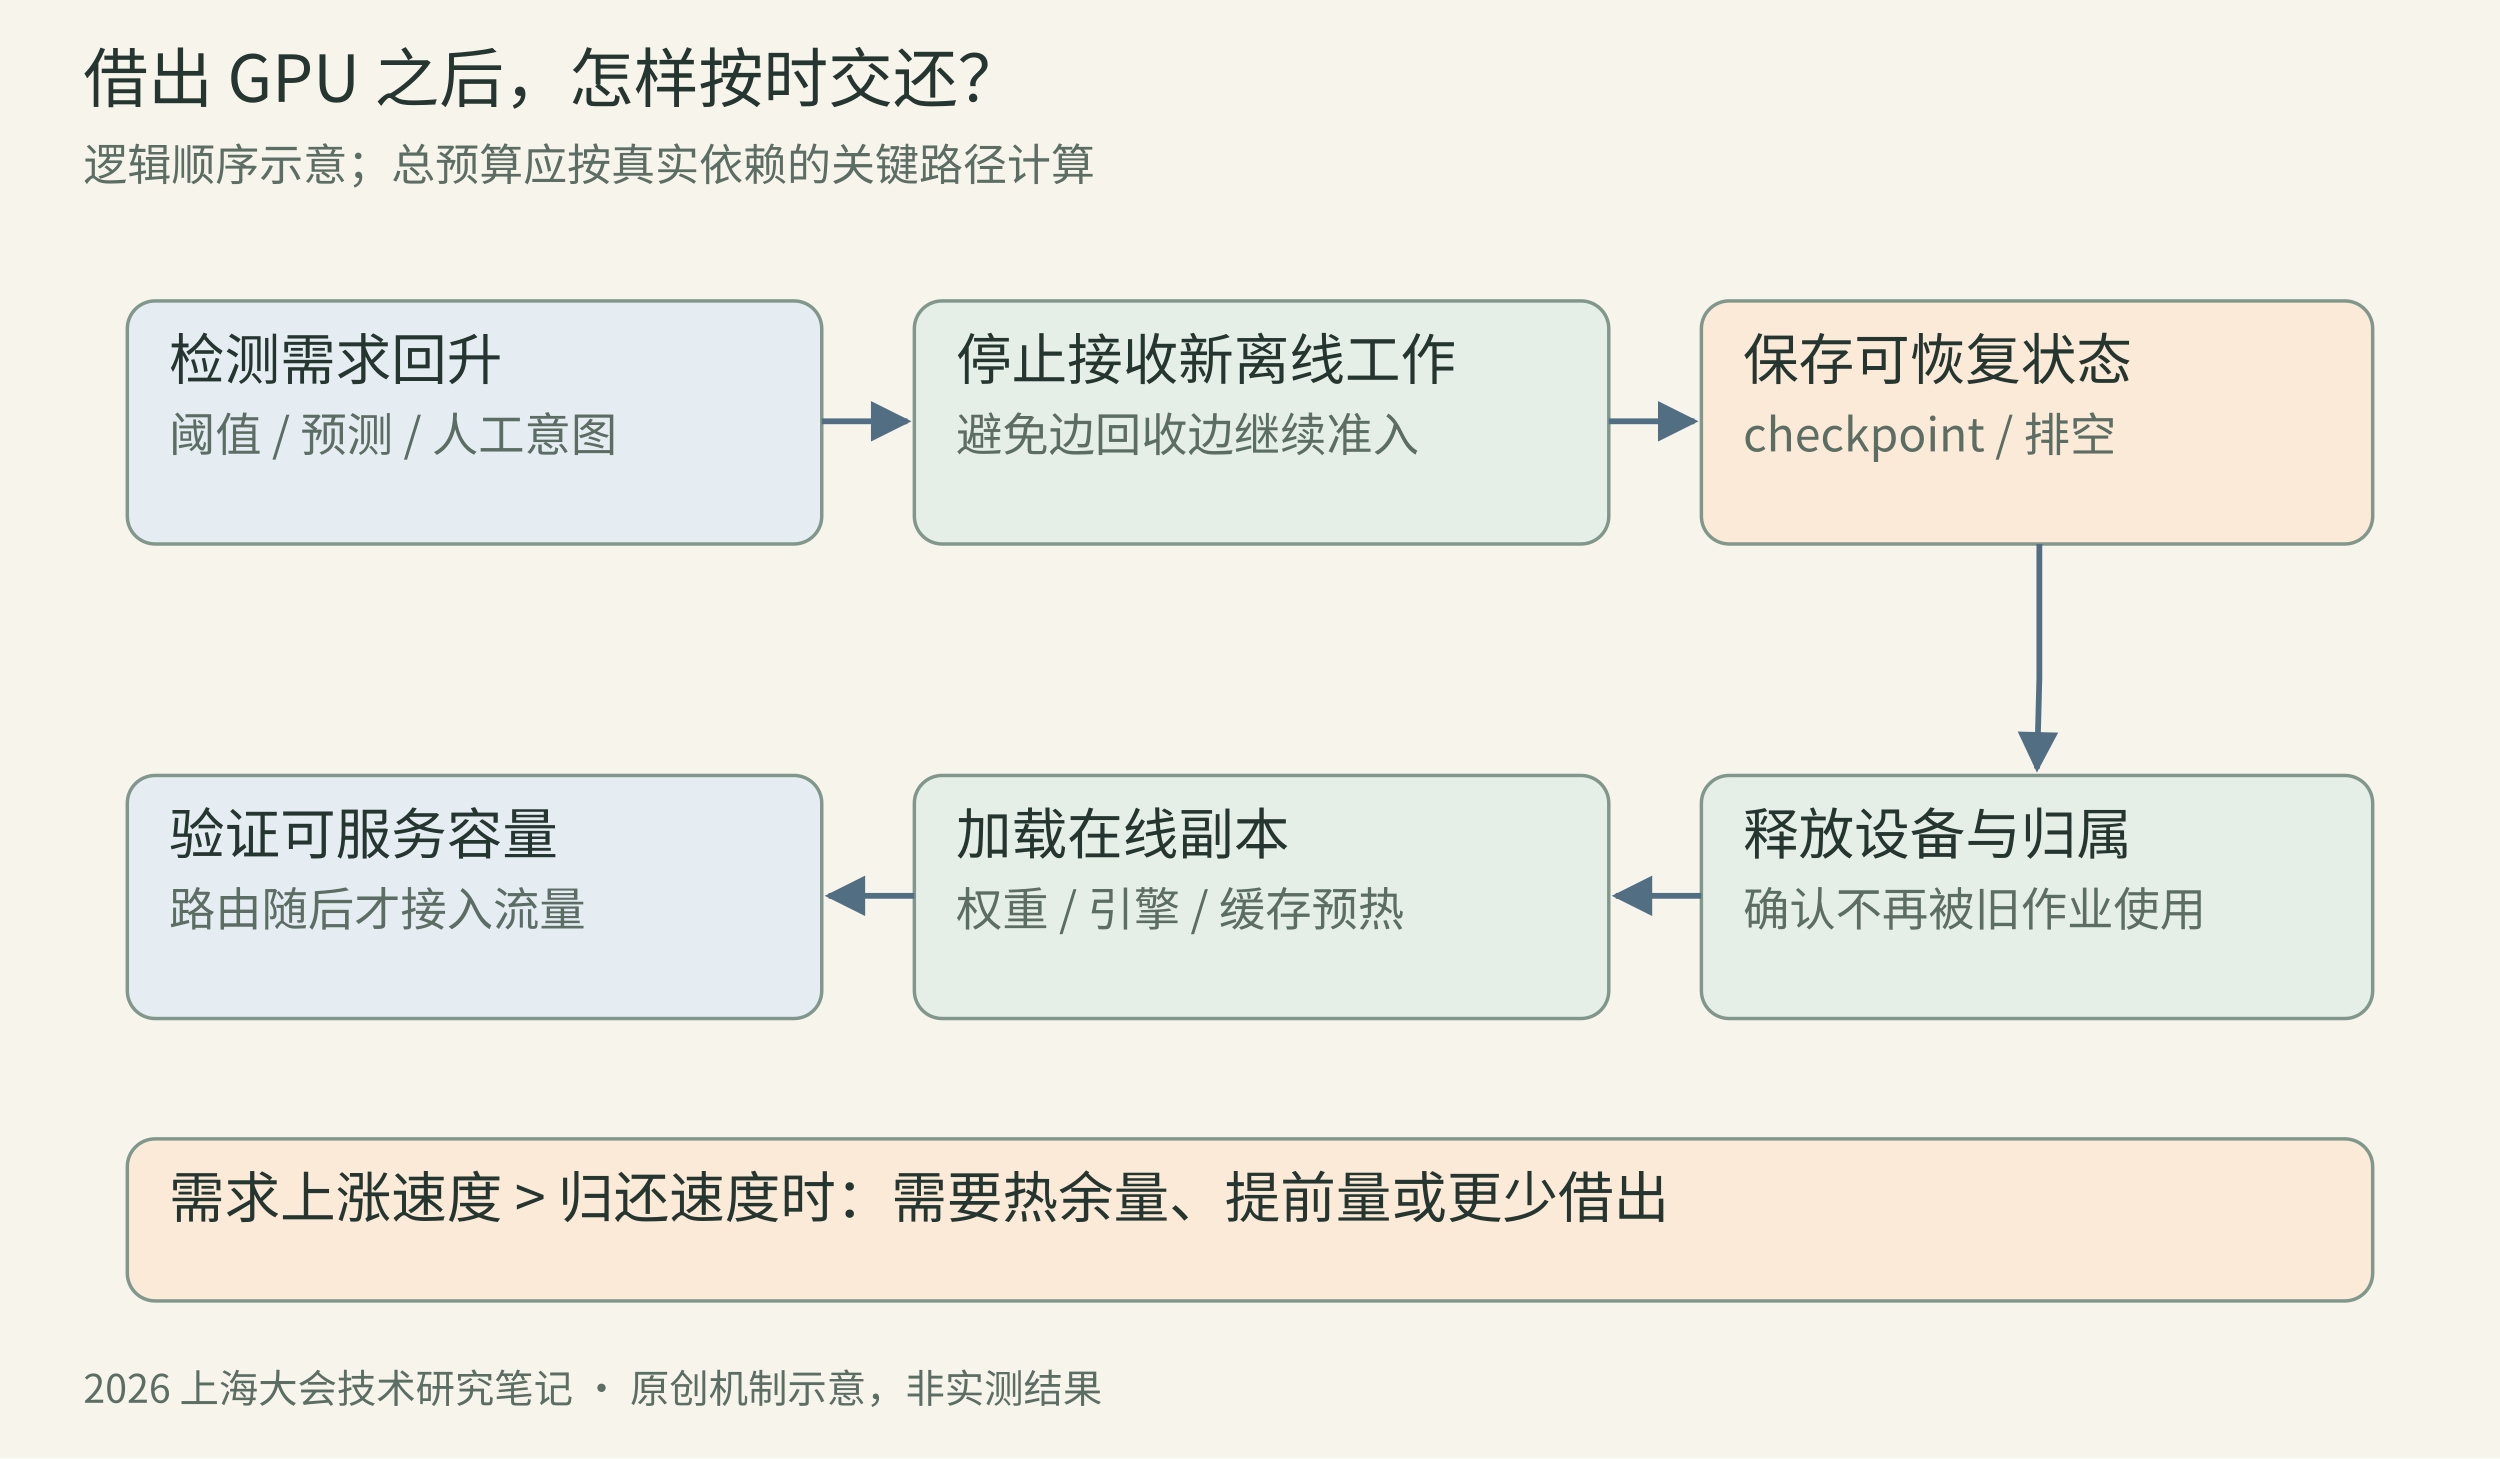
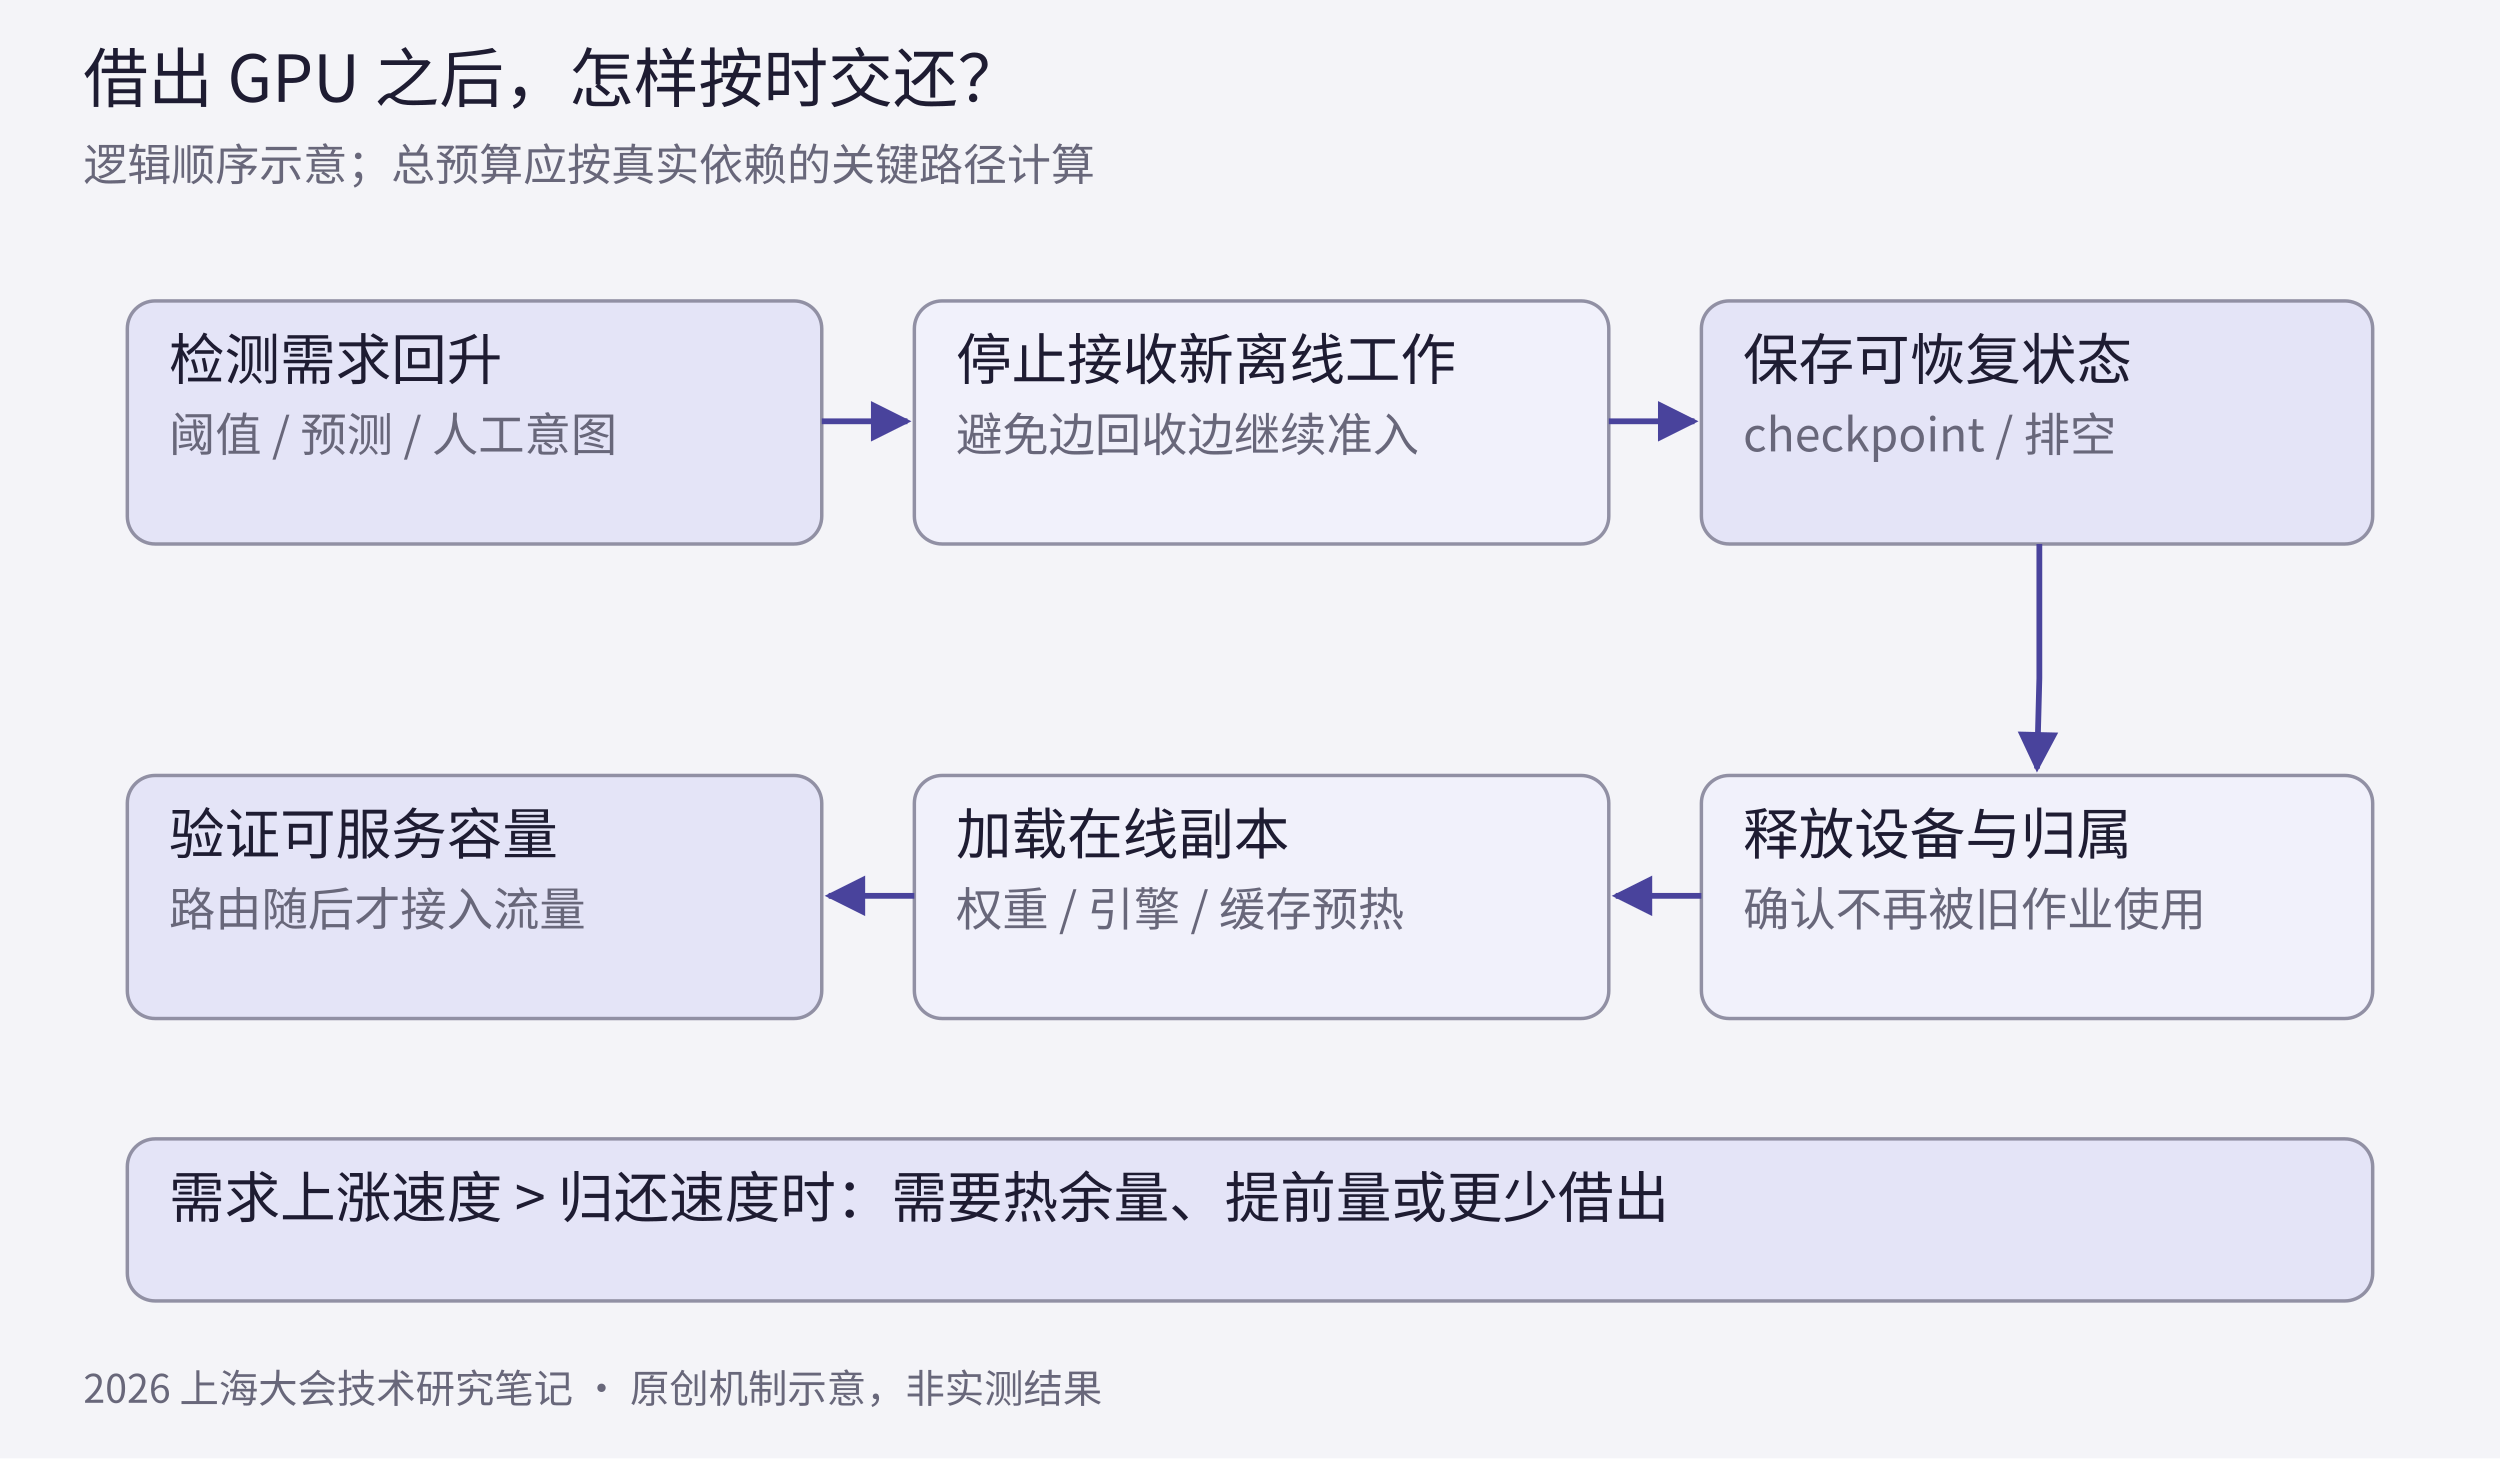
<svg xmlns="http://www.w3.org/2000/svg" viewBox="0 0 1080 630" role="img" aria-labelledby="title desc">
  <defs>
    <marker id="arrow" viewBox="0 0 10 10" refX="9" refY="5" markerWidth="7" markerHeight="7" orient="auto-start-reverse">
-       <path d="M 0 0 L 10 5 L 0 10 z" fill="#526e83" />
+       <path d="M 0 0 L 10 5 L 0 10 z" fill="#49439C" />
    </marker>
    <marker id="data" viewBox="0 0 10 10" refX="9" refY="5" markerWidth="7" markerHeight="7" orient="auto-start-reverse">
-       <path d="M 0 0 L 10 5 L 0 10 z" fill="#197657" />
+       <path d="M 0 0 L 10 5 L 0 10 z" fill="#4D6B33" />
    </marker>
  </defs>
-   <rect width="1080" height="630" fill="#f7f4eb" />
+   <rect width="1080" height="630" fill="#F4F4F8" />
  <g font-family="Microsoft YaHei, PingFang SC, Noto Sans CJK SC, sans-serif">
-     <text x="36" y="44" font-size="28" fill="#25352f" text-anchor="start">借出 GPU 之后，怎样按时交还？</text>
-     <text x="36" y="78" font-size="19" fill="#5c6d64" text-anchor="start">逻辑顺序示意；总预算应按真实依赖的关键路径计算</text>
-     <rect x="55" y="130" width="300" height="105" rx="12" fill="#e5edf3" stroke="#81978b" stroke-width="1.5" />
-     <text x="73" y="164" font-size="24" fill="#25352f" text-anchor="start">检测需求回升</text>
-     <text x="73" y="195" font-size="20" fill="#5c6d64" text-anchor="start">阈值 / 预测 / 人工意图</text>
-     <rect x="395" y="130" width="300" height="105" rx="12" fill="#e5efe8" stroke="#81978b" stroke-width="1.5" />
-     <text x="413" y="164" font-size="24" fill="#25352f" text-anchor="start">停止接收新离线工作</text>
-     <text x="413" y="195" font-size="20" fill="#5c6d64" text-anchor="start">避免边回收边继续准入</text>
-     <rect x="735" y="130" width="290" height="105" rx="12" fill="#faead7" stroke="#81978b" stroke-width="1.5" />
-     <text x="753" y="164" font-size="24" fill="#25352f" text-anchor="start">保存可恢复状态</text>
-     <text x="753" y="195" font-size="20" fill="#5c6d64" text-anchor="start">checkpoint / 排空</text>
-     <polyline points="355,182 392,182" fill="none" stroke="#526e83" stroke-width="2.5" marker-end="url(#arrow)" />
-     <polyline points="695,182 732,182" fill="none" stroke="#526e83" stroke-width="2.5" marker-end="url(#arrow)" />
-     <polyline points="881,235 881,293 880,332" fill="none" stroke="#526e83" stroke-width="2.5" marker-end="url(#arrow)" />
-     <rect x="735" y="335" width="290" height="105" rx="12" fill="#e5efe8" stroke="#81978b" stroke-width="1.5" />
-     <text x="753" y="369" font-size="24" fill="#25352f" text-anchor="start">释放设备与归属</text>
-     <text x="753" y="400" font-size="20" fill="#5c6d64" text-anchor="start">确认不再被旧作业使用</text>
-     <rect x="395" y="335" width="300" height="105" rx="12" fill="#e5efe8" stroke="#81978b" stroke-width="1.5" />
-     <text x="413" y="369" font-size="24" fill="#25352f" text-anchor="start">加载在线副本</text>
-     <text x="413" y="400" font-size="20" fill="#5c6d64" text-anchor="start">权重 / 引擎 / 缓存预热</text>
-     <rect x="55" y="335" width="300" height="105" rx="12" fill="#e5edf3" stroke="#81978b" stroke-width="1.5" />
-     <text x="73" y="369" font-size="24" fill="#25352f" text-anchor="start">验证可服务容量</text>
-     <text x="73" y="400" font-size="20" fill="#5c6d64" text-anchor="start">路由随后才接入流量</text>
-     <polyline points="735,387 698,387" fill="none" stroke="#526e83" stroke-width="2.5" marker-end="url(#arrow)" />
-     <polyline points="395,387 358,387" fill="none" stroke="#526e83" stroke-width="2.5" marker-end="url(#arrow)" />
-     <rect x="55" y="492" width="970" height="70" rx="12" fill="#faead7" stroke="#81978b" stroke-width="1.5" />
-     <text x="73" y="526" font-size="24" fill="#25352f" text-anchor="start">需求上涨速度 &gt; 归还速度时：需要热余量、提前量或更少借出</text>
-     <text x="36" y="606" font-size="17" fill="#5c6d64" text-anchor="start">2026 上海大会技术研究笔记 · 原创机制示意，非实测结果</text>
+     <text x="36" y="44" font-size="28" fill="#1E1C32" text-anchor="start">借出 GPU 之后，怎样按时交还？</text>
+     <text x="36" y="78" font-size="19" fill="#68677A" text-anchor="start">逻辑顺序示意；总预算应按真实依赖的关键路径计算</text>
+     <rect x="55" y="130" width="300" height="105" rx="12" fill="#E4E4F7" stroke="#9190A4" stroke-width="1.5" />
+     <text x="73" y="164" font-size="24" fill="#1E1C32" text-anchor="start">检测需求回升</text>
+     <text x="73" y="195" font-size="20" fill="#68677A" text-anchor="start">阈值 / 预测 / 人工意图</text>
+     <rect x="395" y="130" width="300" height="105" rx="12" fill="#F1F1FB" stroke="#9190A4" stroke-width="1.5" />
+     <text x="413" y="164" font-size="24" fill="#1E1C32" text-anchor="start">停止接收新离线工作</text>
+     <text x="413" y="195" font-size="20" fill="#68677A" text-anchor="start">避免边回收边继续准入</text>
+     <rect x="735" y="130" width="290" height="105" rx="12" fill="#E4E4F7" stroke="#9190A4" stroke-width="1.5" />
+     <text x="753" y="164" font-size="24" fill="#1E1C32" text-anchor="start">保存可恢复状态</text>
+     <text x="753" y="195" font-size="20" fill="#68677A" text-anchor="start">checkpoint / 排空</text>
+     <polyline points="355,182 392,182" fill="none" stroke="#49439C" stroke-width="2.5" marker-end="url(#arrow)" />
+     <polyline points="695,182 732,182" fill="none" stroke="#49439C" stroke-width="2.5" marker-end="url(#arrow)" />
+     <polyline points="881,235 881,293 880,332" fill="none" stroke="#49439C" stroke-width="2.5" marker-end="url(#arrow)" />
+     <rect x="735" y="335" width="290" height="105" rx="12" fill="#F1F1FB" stroke="#9190A4" stroke-width="1.5" />
+     <text x="753" y="369" font-size="24" fill="#1E1C32" text-anchor="start">释放设备与归属</text>
+     <text x="753" y="400" font-size="20" fill="#68677A" text-anchor="start">确认不再被旧作业使用</text>
+     <rect x="395" y="335" width="300" height="105" rx="12" fill="#F1F1FB" stroke="#9190A4" stroke-width="1.5" />
+     <text x="413" y="369" font-size="24" fill="#1E1C32" text-anchor="start">加载在线副本</text>
+     <text x="413" y="400" font-size="20" fill="#68677A" text-anchor="start">权重 / 引擎 / 缓存预热</text>
+     <rect x="55" y="335" width="300" height="105" rx="12" fill="#E4E4F7" stroke="#9190A4" stroke-width="1.5" />
+     <text x="73" y="369" font-size="24" fill="#1E1C32" text-anchor="start">验证可服务容量</text>
+     <text x="73" y="400" font-size="20" fill="#68677A" text-anchor="start">路由随后才接入流量</text>
+     <polyline points="735,387 698,387" fill="none" stroke="#49439C" stroke-width="2.5" marker-end="url(#arrow)" />
+     <polyline points="395,387 358,387" fill="none" stroke="#49439C" stroke-width="2.5" marker-end="url(#arrow)" />
+     <rect x="55" y="492" width="970" height="70" rx="12" fill="#E4E4F7" stroke="#9190A4" stroke-width="1.5" />
+     <text x="73" y="526" font-size="24" fill="#1E1C32" text-anchor="start">需求上涨速度 &gt; 归还速度时：需要热余量、提前量或更少借出</text>
+     <text x="36" y="606" font-size="17" fill="#68677A" text-anchor="start">2026 上海大会技术研究笔记 · 原创机制示意，非实测结果</text>
  </g>
</svg>
